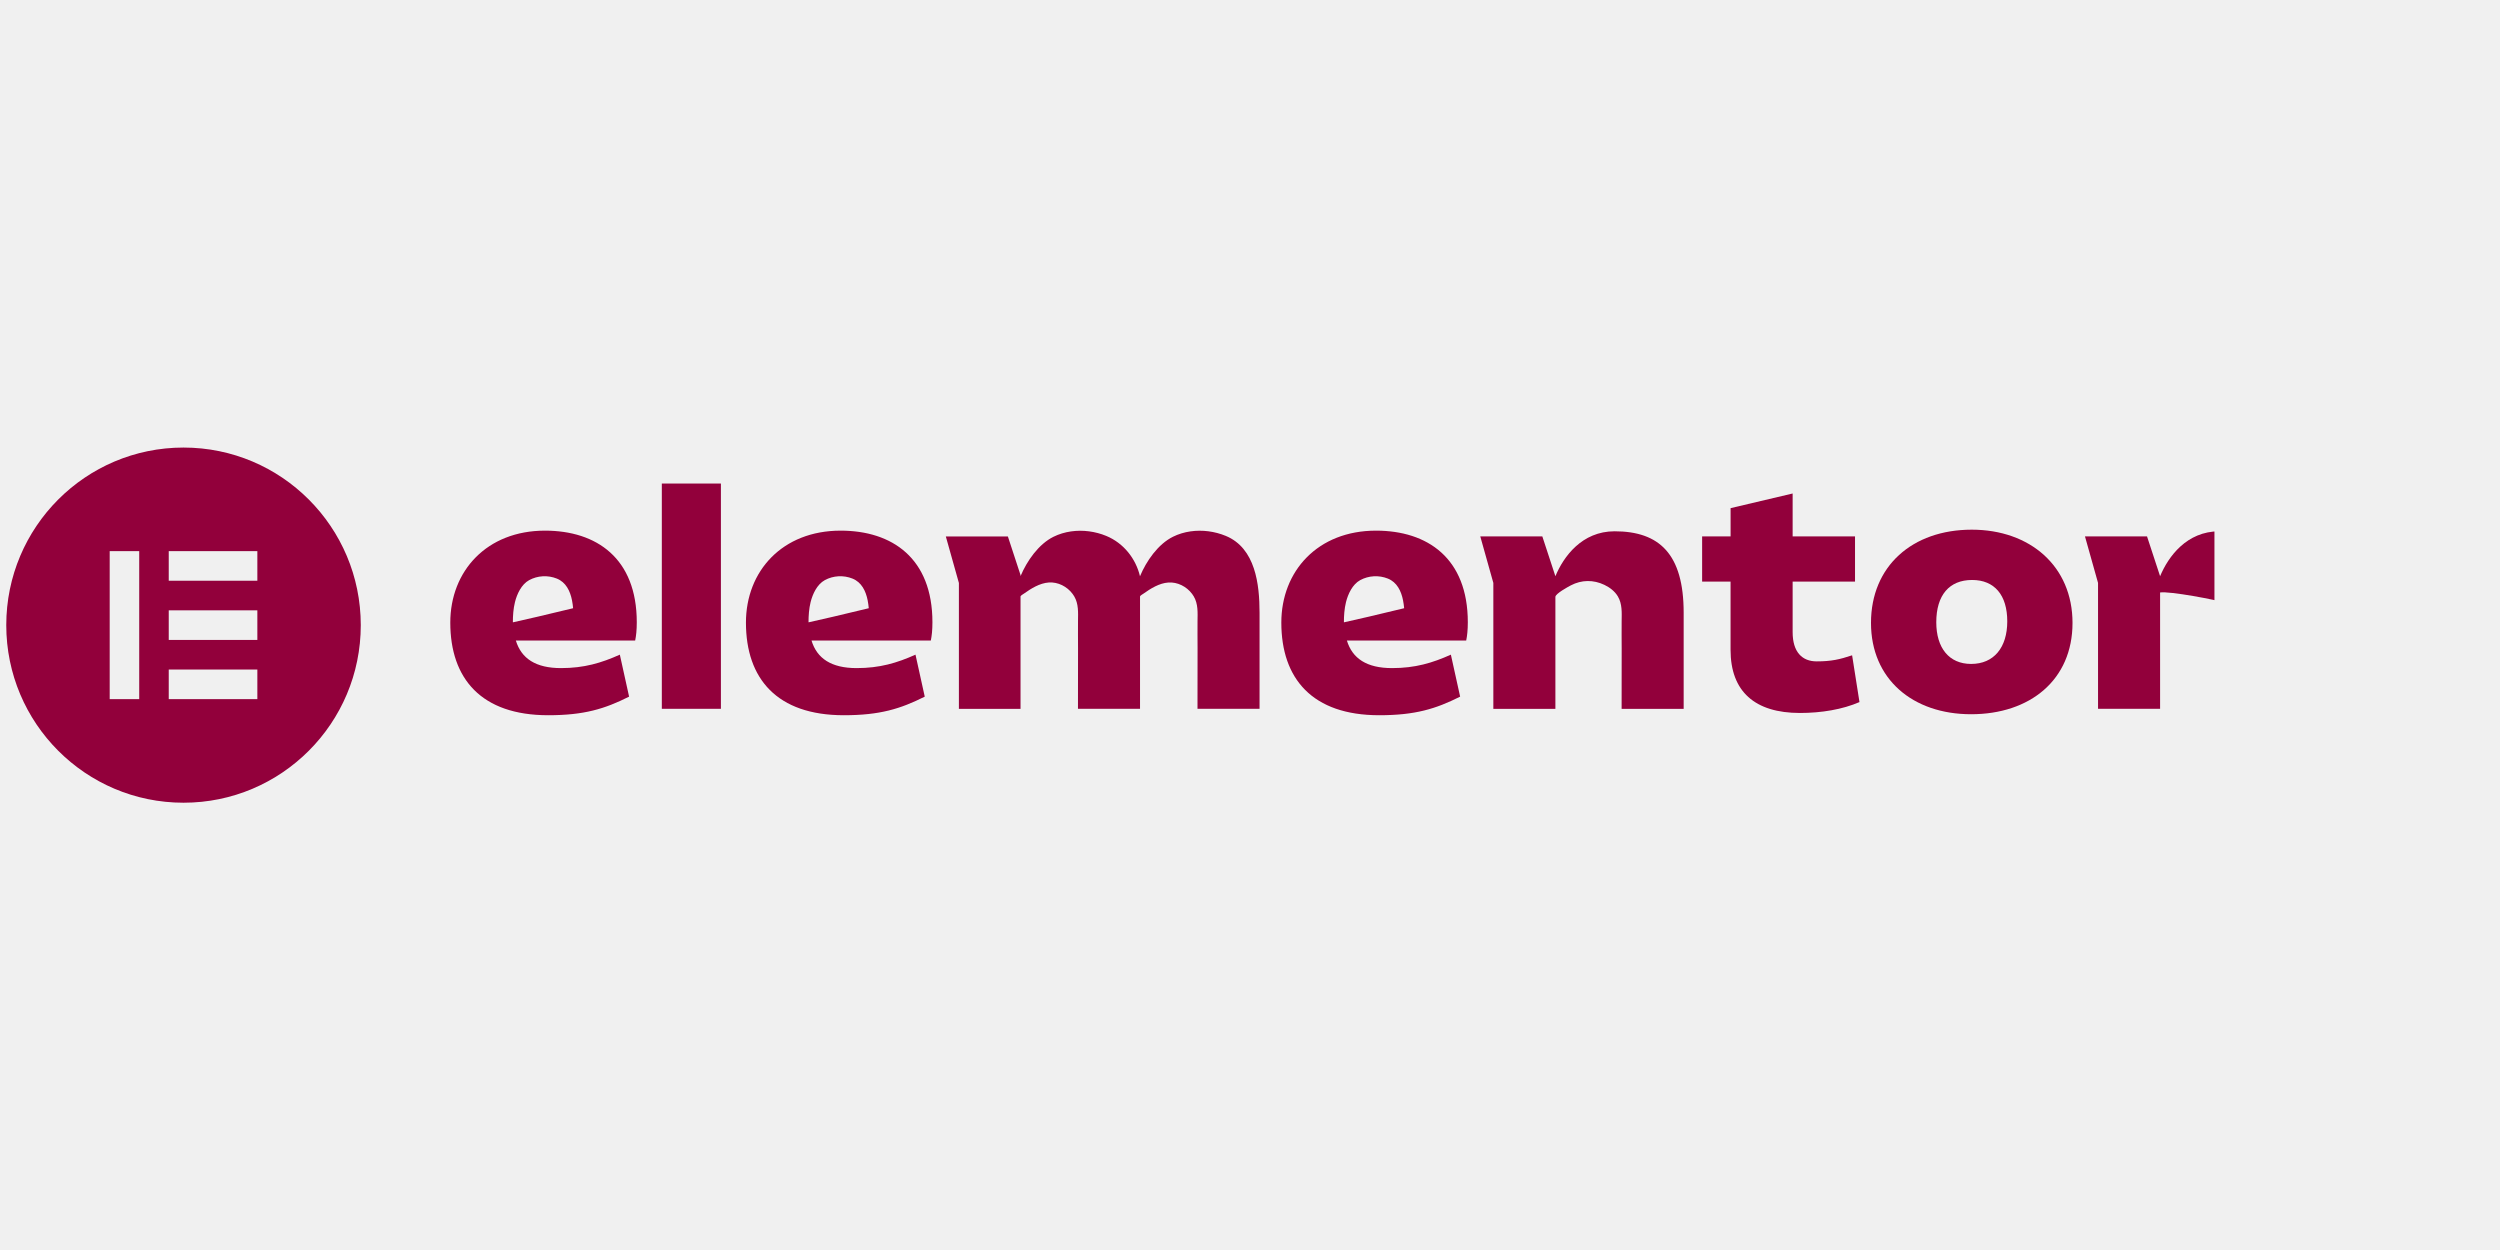
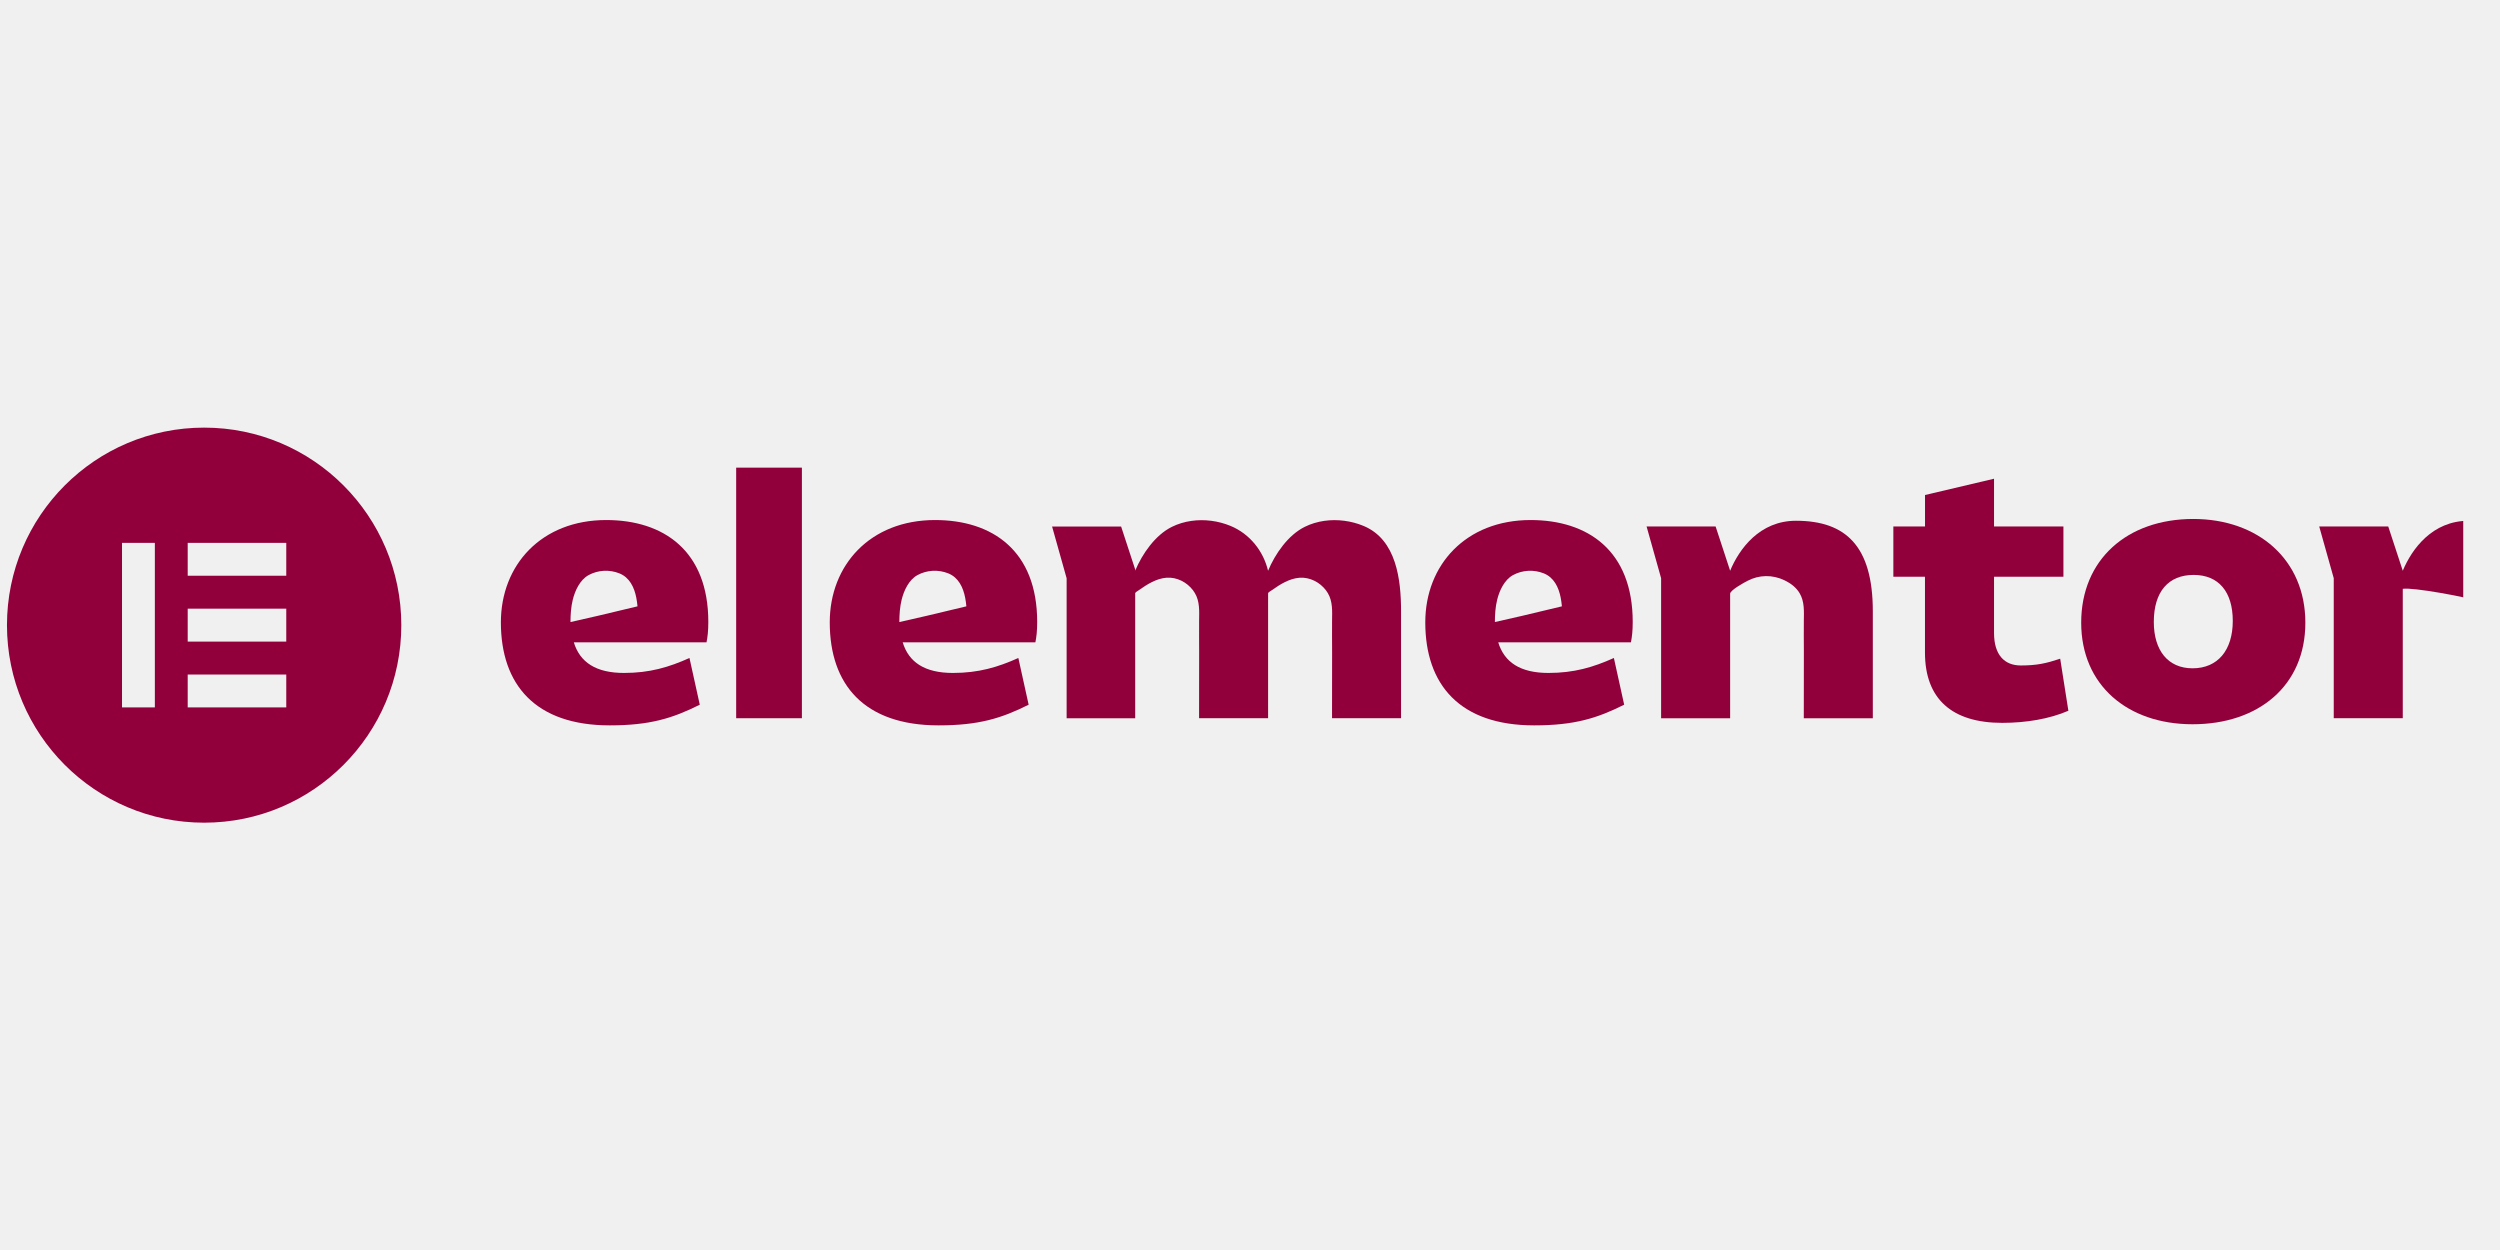
- <svg xmlns="http://www.w3.org/2000/svg" width="200" height="100" viewBox="0 0 901 160" fill="none">
+ <svg xmlns="http://www.w3.org/2000/svg" width="200" height="100" viewBox="0 0 810 160" fill="none">
  <g clip-path="url(#clip0)">
    <path d="M505.95 73.979C505.95 73.979 499.077 75.622 493.262 77.009L484.423 79.024C484.4 79.024 484.365 79.024 484.342 79.024C484.342 76.636 484.516 74.119 485.086 71.8C485.819 68.829 487.424 65.357 490.215 63.831C493.25 62.177 496.949 61.978 500.159 63.26C503.485 64.577 505.008 67.793 505.66 71.125C505.846 72.057 505.962 72.989 506.055 73.933L505.95 73.979ZM529.001 79.024C529.001 55.92 514.475 45.993 495.914 45.993C474.933 45.993 461.791 60.545 461.791 79.141C461.791 99.356 472.979 112.521 497.065 112.521C510.091 112.521 517.464 110.214 526.233 105.822L522.895 90.687C516.208 93.693 509.986 95.534 501.682 95.534C492.576 95.534 487.389 92.074 485.423 85.607H528.42C528.768 83.871 529.001 81.902 529.001 79.024Z" fill="#92003B" />
    <path d="M312.998 73.979C312.998 73.979 306.124 75.622 300.309 77.009L291.471 79.024C291.447 79.024 291.412 79.024 291.389 79.024C291.389 76.636 291.564 74.119 292.133 71.8C292.866 68.829 294.471 65.357 297.262 63.831C300.298 62.177 303.996 61.978 307.206 63.26C310.532 64.577 312.056 67.793 312.707 71.125C312.893 72.057 313.009 72.989 313.102 73.933L312.998 73.979ZM336.048 79.024C336.048 55.92 321.522 45.993 302.961 45.993C281.981 45.993 268.839 60.545 268.839 79.141C268.839 99.356 280.027 112.521 304.112 112.521C317.138 112.521 324.511 110.214 333.28 105.822L329.943 90.687C323.255 93.693 317.033 95.534 308.729 95.534C299.623 95.534 294.436 92.074 292.471 85.607H335.467C335.816 83.871 336.048 81.902 336.048 79.024Z" fill="#92003B" />
    <path d="M259.814 29.017H238.519V110.203H259.814V29.017Z" fill="#92003B" />
    <path d="M533.49 48.067H555.854L560.564 62.421C563.507 55.337 570.136 46.226 581.894 46.226C598.036 46.226 606.793 54.429 606.793 75.564V110.214H584.429C584.429 102.991 584.441 95.779 584.452 88.555C584.452 85.246 584.394 81.937 584.441 78.628C584.475 75.576 584.696 72.418 583.068 69.68C581.963 67.827 580.161 66.464 578.219 65.532C574.276 63.645 569.996 63.691 566.123 65.719C565.17 66.22 560.564 68.713 560.564 69.866V110.214H538.2V64.833L533.49 48.067Z" fill="#92003B" />
    <path d="M623.704 64.355H613.446V48.067H623.704V37.884L646.068 32.606V48.067H668.549V64.355H646.068V82.601C646.068 89.767 649.523 93.111 654.71 93.111C660.013 93.111 663.013 92.412 667.502 90.92L670.154 107.779C664.048 110.436 656.442 111.706 648.708 111.706C632.45 111.706 623.692 103.969 623.692 88.951V64.355H623.704Z" fill="#92003B" />
    <path d="M710.394 94.031C718.581 94.031 723.419 88.135 723.419 78.675C723.419 69.214 718.814 63.773 710.743 63.773C702.555 63.773 697.834 69.202 697.834 79.013C697.834 88.264 702.439 94.031 710.394 94.031ZM710.627 45.644C731.607 45.644 746.935 58.809 746.935 79.246C746.935 99.798 731.607 112.16 710.394 112.16C689.297 112.16 674.306 99.46 674.306 79.246C674.306 58.809 689.181 45.644 710.627 45.644Z" fill="#92003B" />
    <path d="M441.754 47.881C437.8 46.25 433.322 45.644 429.042 46.261C426.867 46.576 424.739 47.205 422.762 48.184C417.342 50.863 413.121 56.98 410.853 62.433C409.364 56.153 405.026 50.514 398.688 47.892C394.734 46.261 390.256 45.655 385.976 46.273C383.802 46.587 381.673 47.217 379.696 48.195C374.288 50.863 370.078 56.957 367.799 62.398V62.002L363.24 48.09H340.875L345.586 64.856V110.226H367.799V69.668C367.88 69.365 368.869 68.806 369.043 68.678C371.648 66.826 374.707 64.915 377.963 64.682C381.29 64.437 384.569 66.126 386.546 68.771C386.756 69.063 386.953 69.354 387.139 69.657C388.768 72.395 388.547 75.552 388.512 78.605C388.477 81.914 388.523 85.223 388.523 88.532C388.512 95.755 388.5 102.968 388.5 110.191H410.865V75.552C410.865 75.378 410.865 75.203 410.865 75.04V69.692C410.911 69.4 411.935 68.818 412.121 68.69C414.726 66.837 417.784 64.926 421.041 64.693C424.367 64.449 427.647 66.138 429.624 68.783C429.833 69.074 430.031 69.365 430.217 69.668C431.845 72.406 431.624 75.564 431.589 78.617C431.554 81.925 431.601 85.234 431.601 88.543C431.589 95.767 431.578 102.979 431.578 110.203H453.942V75.552C453.942 65.392 452.488 52.308 441.754 47.881Z" fill="#92003B" />
    <path d="M799.827 46.226C788.069 46.226 781.452 55.349 778.498 62.421L773.787 48.067H751.423L756.133 64.833V110.203H778.498V68.282C781.684 67.723 798.978 70.915 802.258 72.115V46.308C801.467 46.261 800.664 46.226 799.827 46.226Z" fill="#92003B" />
    <path d="M206.444 73.979C206.444 73.979 199.571 75.622 193.756 77.009L184.917 79.024C184.894 79.024 184.859 79.024 184.836 79.024C184.836 76.636 185.01 74.119 185.58 71.8C186.313 68.829 187.918 65.357 190.709 63.831C193.744 62.177 197.443 61.978 200.653 63.26C203.979 64.577 205.502 67.793 206.154 71.125C206.34 72.057 206.456 72.989 206.549 73.933L206.444 73.979ZM229.495 79.024C229.495 55.92 214.969 45.993 196.408 45.993C175.427 45.993 162.285 60.545 162.285 79.141C162.285 99.356 173.473 112.521 197.559 112.521C210.585 112.521 217.958 110.214 226.727 105.822L223.389 90.687C216.702 93.693 210.48 95.534 202.176 95.534C193.07 95.534 187.883 92.074 185.917 85.607H228.913C229.262 83.871 229.495 81.902 229.495 79.024Z" fill="#92003B" />
    <path d="M66.141 16.049C30.856 16.049 2.258 44.7 2.258 80.049C2.258 115.388 30.856 144.05 66.141 144.05C101.426 144.05 130.024 115.399 130.024 80.049C130.013 44.7 101.415 16.049 66.141 16.049ZM50.173 106.707H39.532V53.38H50.173V106.707ZM92.75 106.707H60.815V96.047H92.75V106.707ZM92.75 85.374H60.815V74.713H92.75V85.374ZM92.75 64.041H60.815V53.38H92.75V64.041Z" fill="#92003B" />
  </g>
  <defs>
    <clipPath id="clip0">
      <rect width="795.828" height="127.901" fill="white" transform="translate(2.25763 16.0495)" />
    </clipPath>
  </defs>
</svg>
